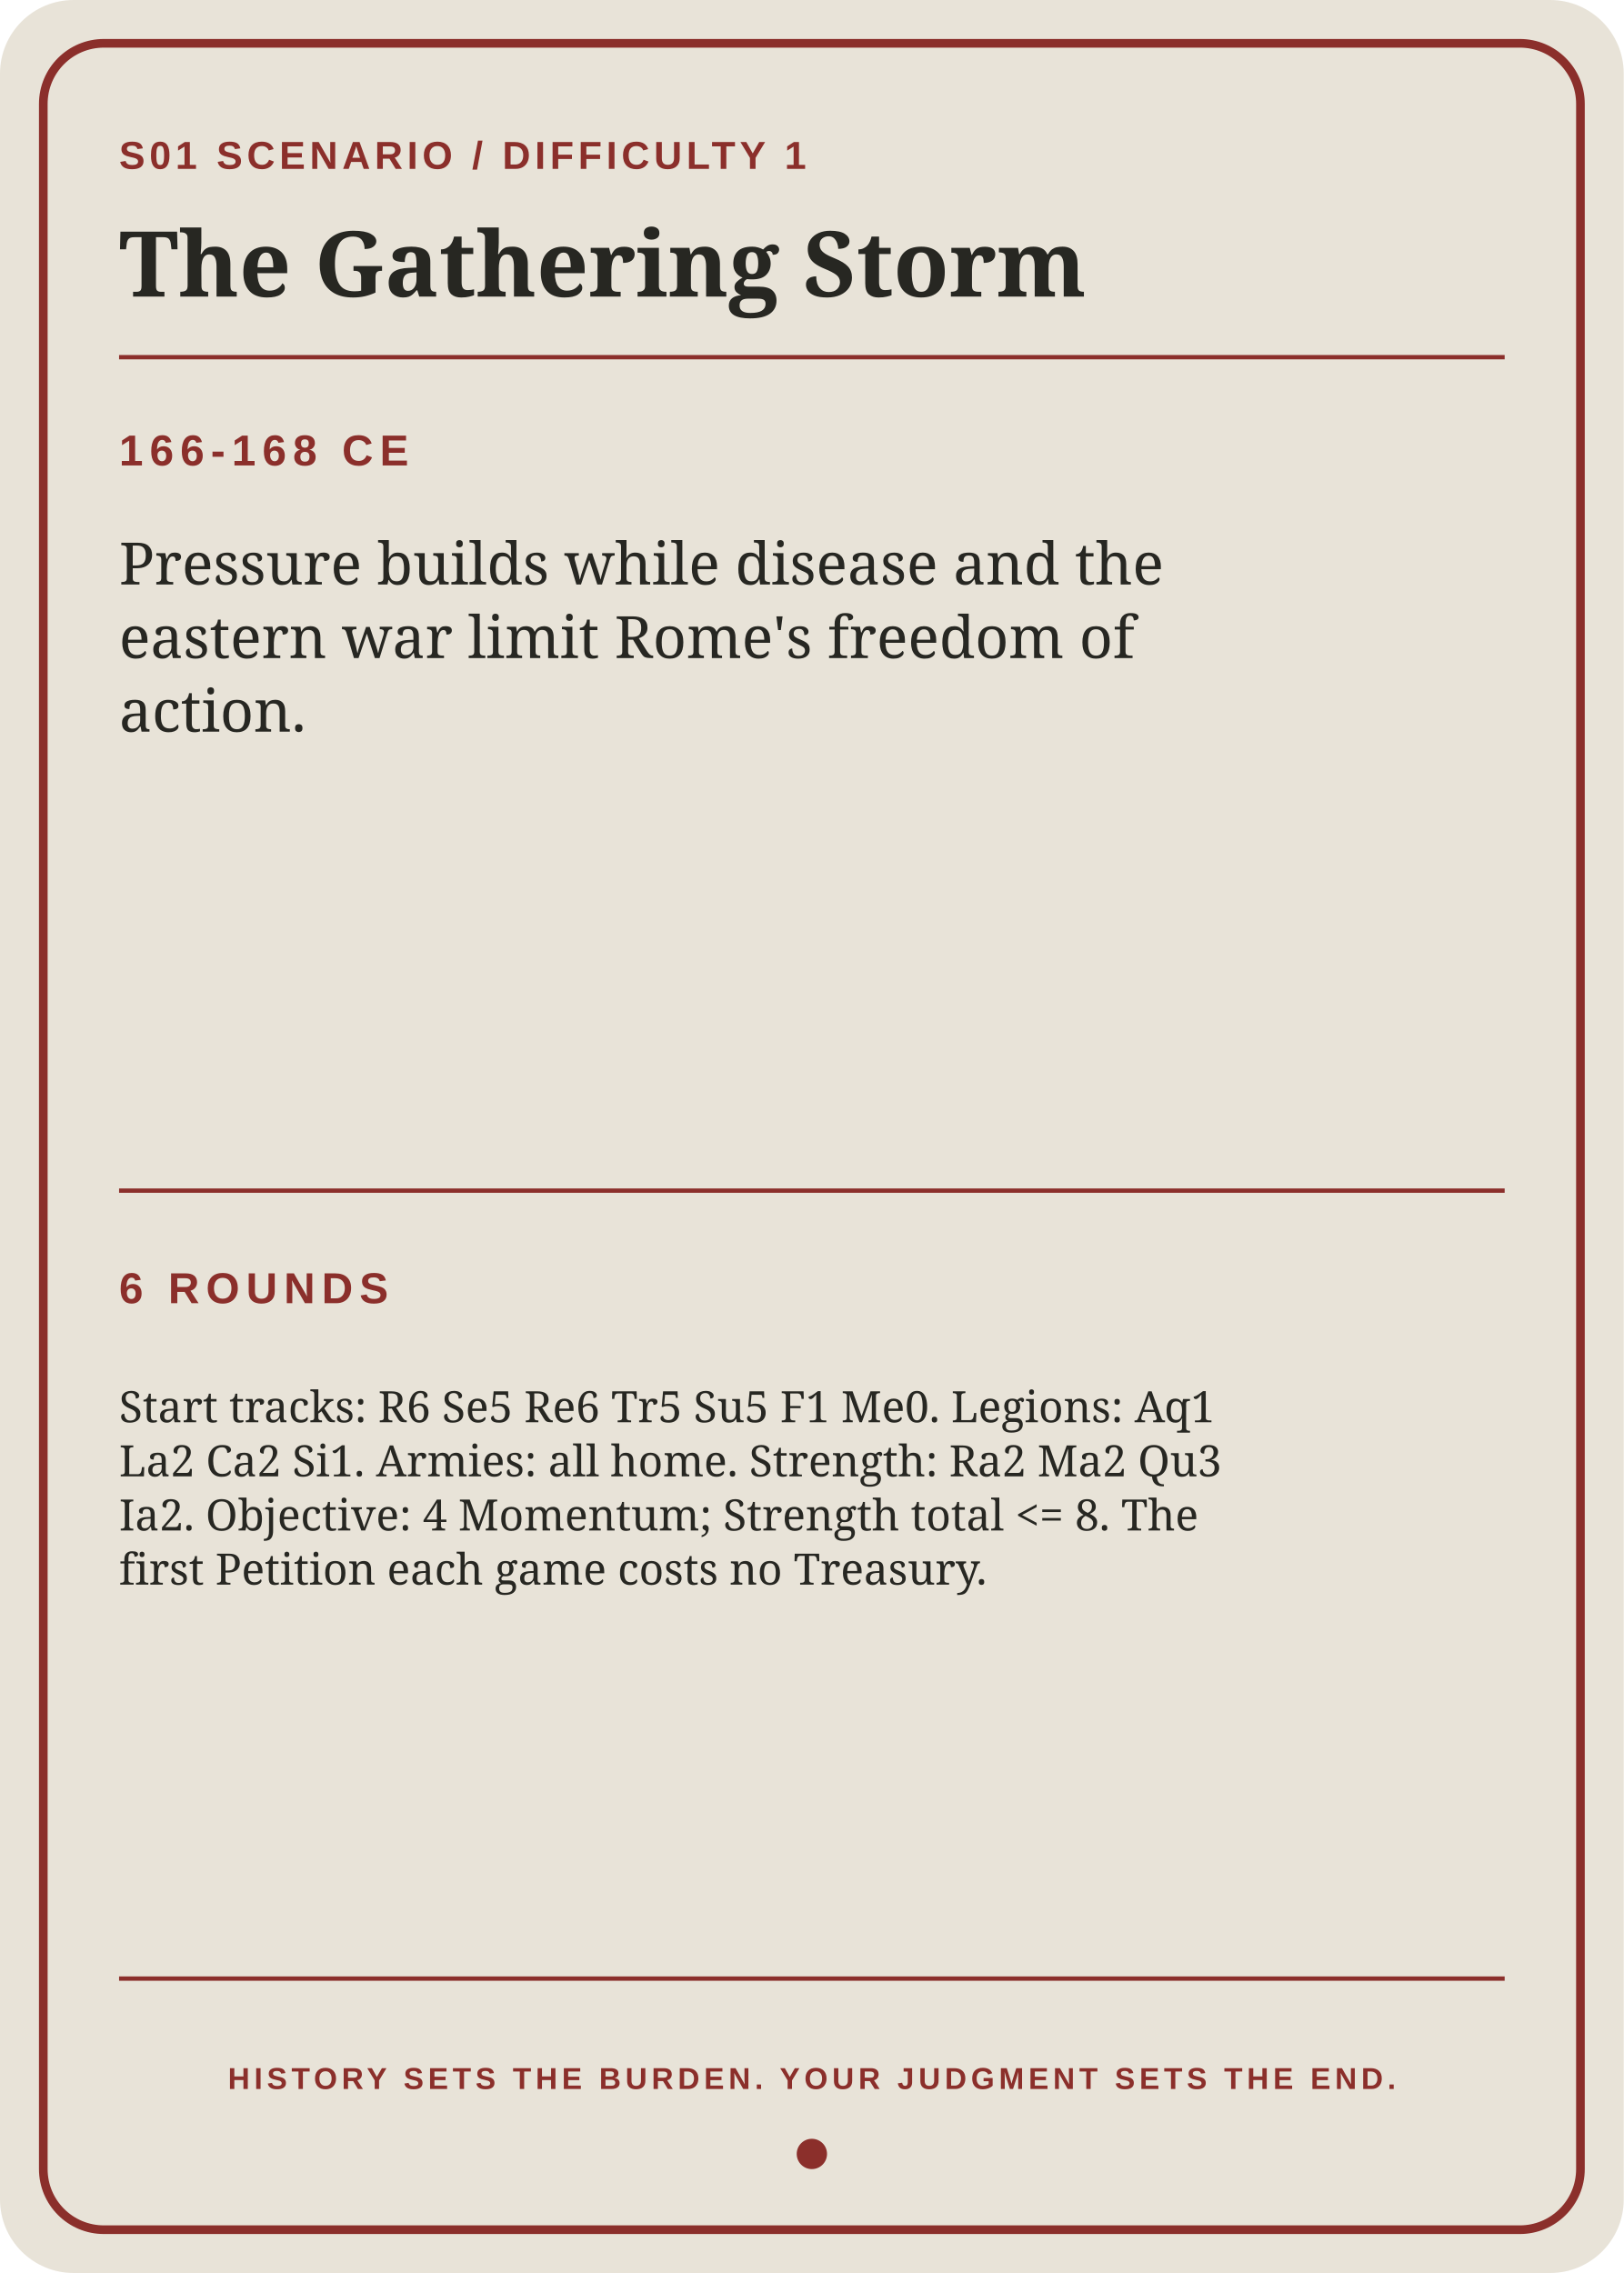
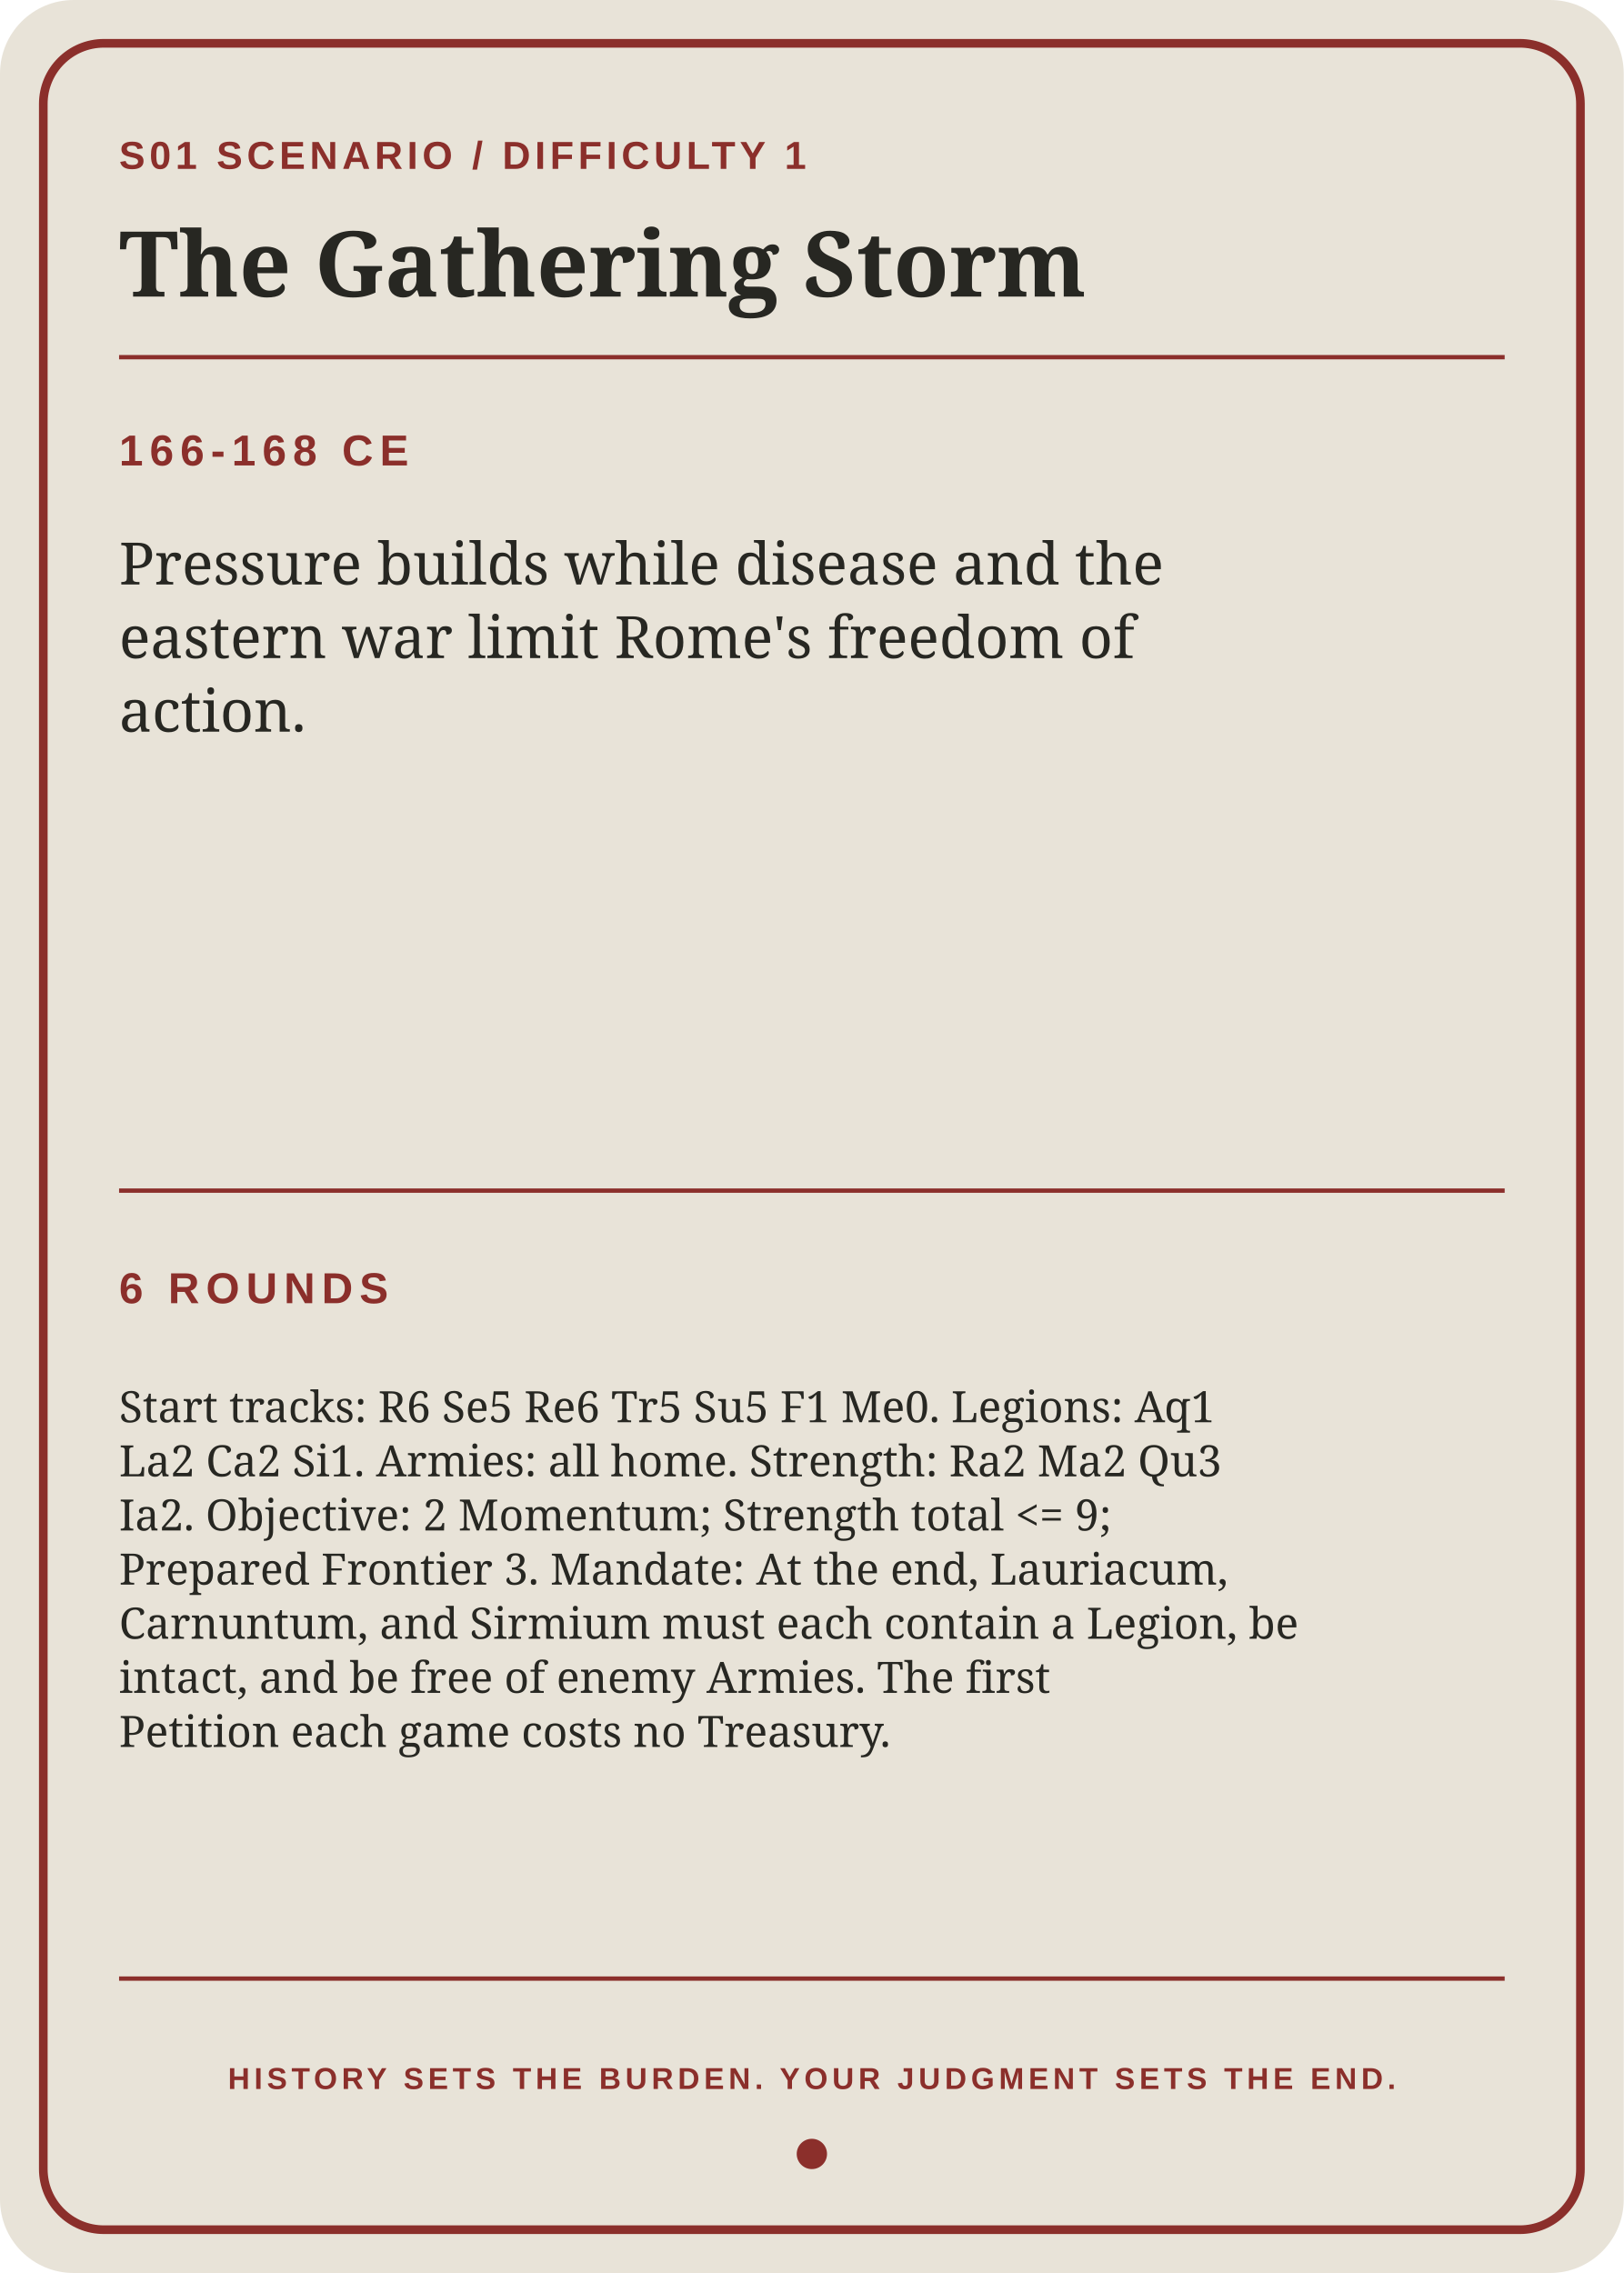
<svg xmlns="http://www.w3.org/2000/svg" width="2.5in" height="3.5in" viewBox="0 0 750 1050">
  <rect width="750" height="1050" rx="34" fill="#e8e3d8" />
  <rect x="20" y="20" width="710" height="1010" rx="28" fill="none" stroke="#8b2f2b" stroke-width="4" />
  <path d="M55 165H695M55 550H695M55 914H695" stroke="#8b2f2b" stroke-width="2" />
  <text x="55" y="78" fill="#8b2f2b" font-family="Arial,sans-serif" font-size="18" font-weight="bold" letter-spacing="2">S01  SCENARIO / DIFFICULTY 1</text>
  <text x="55" y="137" fill="#272722" font-family="Georgia,serif" font-size="42" font-weight="bold">The Gathering Storm</text>
  <text x="55" y="215" fill="#8b2f2b" font-family="Arial,sans-serif" font-size="20" font-weight="bold" letter-spacing="3">166-168 CE</text>
  <text x="55" y="270" fill="#272722" font-family="Georgia,serif" font-size="27">
    <tspan x="55" dy="0">Pressure builds while disease and the</tspan>
    <tspan x="55" dy="34">eastern war limit Rome's freedom of</tspan>
    <tspan x="55" dy="34">action.</tspan>
  </text>
  <text x="55" y="602" fill="#8b2f2b" font-family="Arial,sans-serif" font-size="20" font-weight="bold" letter-spacing="3">6 ROUNDS</text>
  <text x="55" y="657" fill="#272722" font-family="Georgia,serif" font-size="20">
    <tspan x="55" dy="0">Start tracks: R6 Se5 Re6 Tr5 Su5 F1 Me0. Legions: Aq1</tspan>
    <tspan x="55" dy="25">La2 Ca2 Si1. Armies: all home. Strength: Ra2 Ma2 Qu3</tspan>
-     <tspan x="55" dy="25">Ia2. Objective: 4 Momentum; Strength total &lt;= 8. The</tspan>
-     <tspan x="55" dy="25">first Petition each game costs no Treasury.</tspan>
+     <tspan x="55" dy="25">Ia2. Objective: 2 Momentum; Strength total &lt;= 9;</tspan>
+     <tspan x="55" dy="25">Prepared Frontier 3. Mandate: At the end, Lauriacum,</tspan>
+     <tspan x="55" dy="25">Carnuntum, and Sirmium must each contain a Legion, be</tspan>
+     <tspan x="55" dy="25">intact, and be free of enemy Armies. The first</tspan>
+     <tspan x="55" dy="25">Petition each game costs no Treasury.</tspan>
  </text>
  <text x="375" y="965" text-anchor="middle" fill="#8b2f2b" font-family="Arial,sans-serif" font-size="14" font-weight="bold" letter-spacing="2">HISTORY SETS THE BURDEN. YOUR JUDGMENT SETS THE END.</text>
  <circle cx="375" cy="995" r="7" fill="#8b2f2b" />
</svg>
